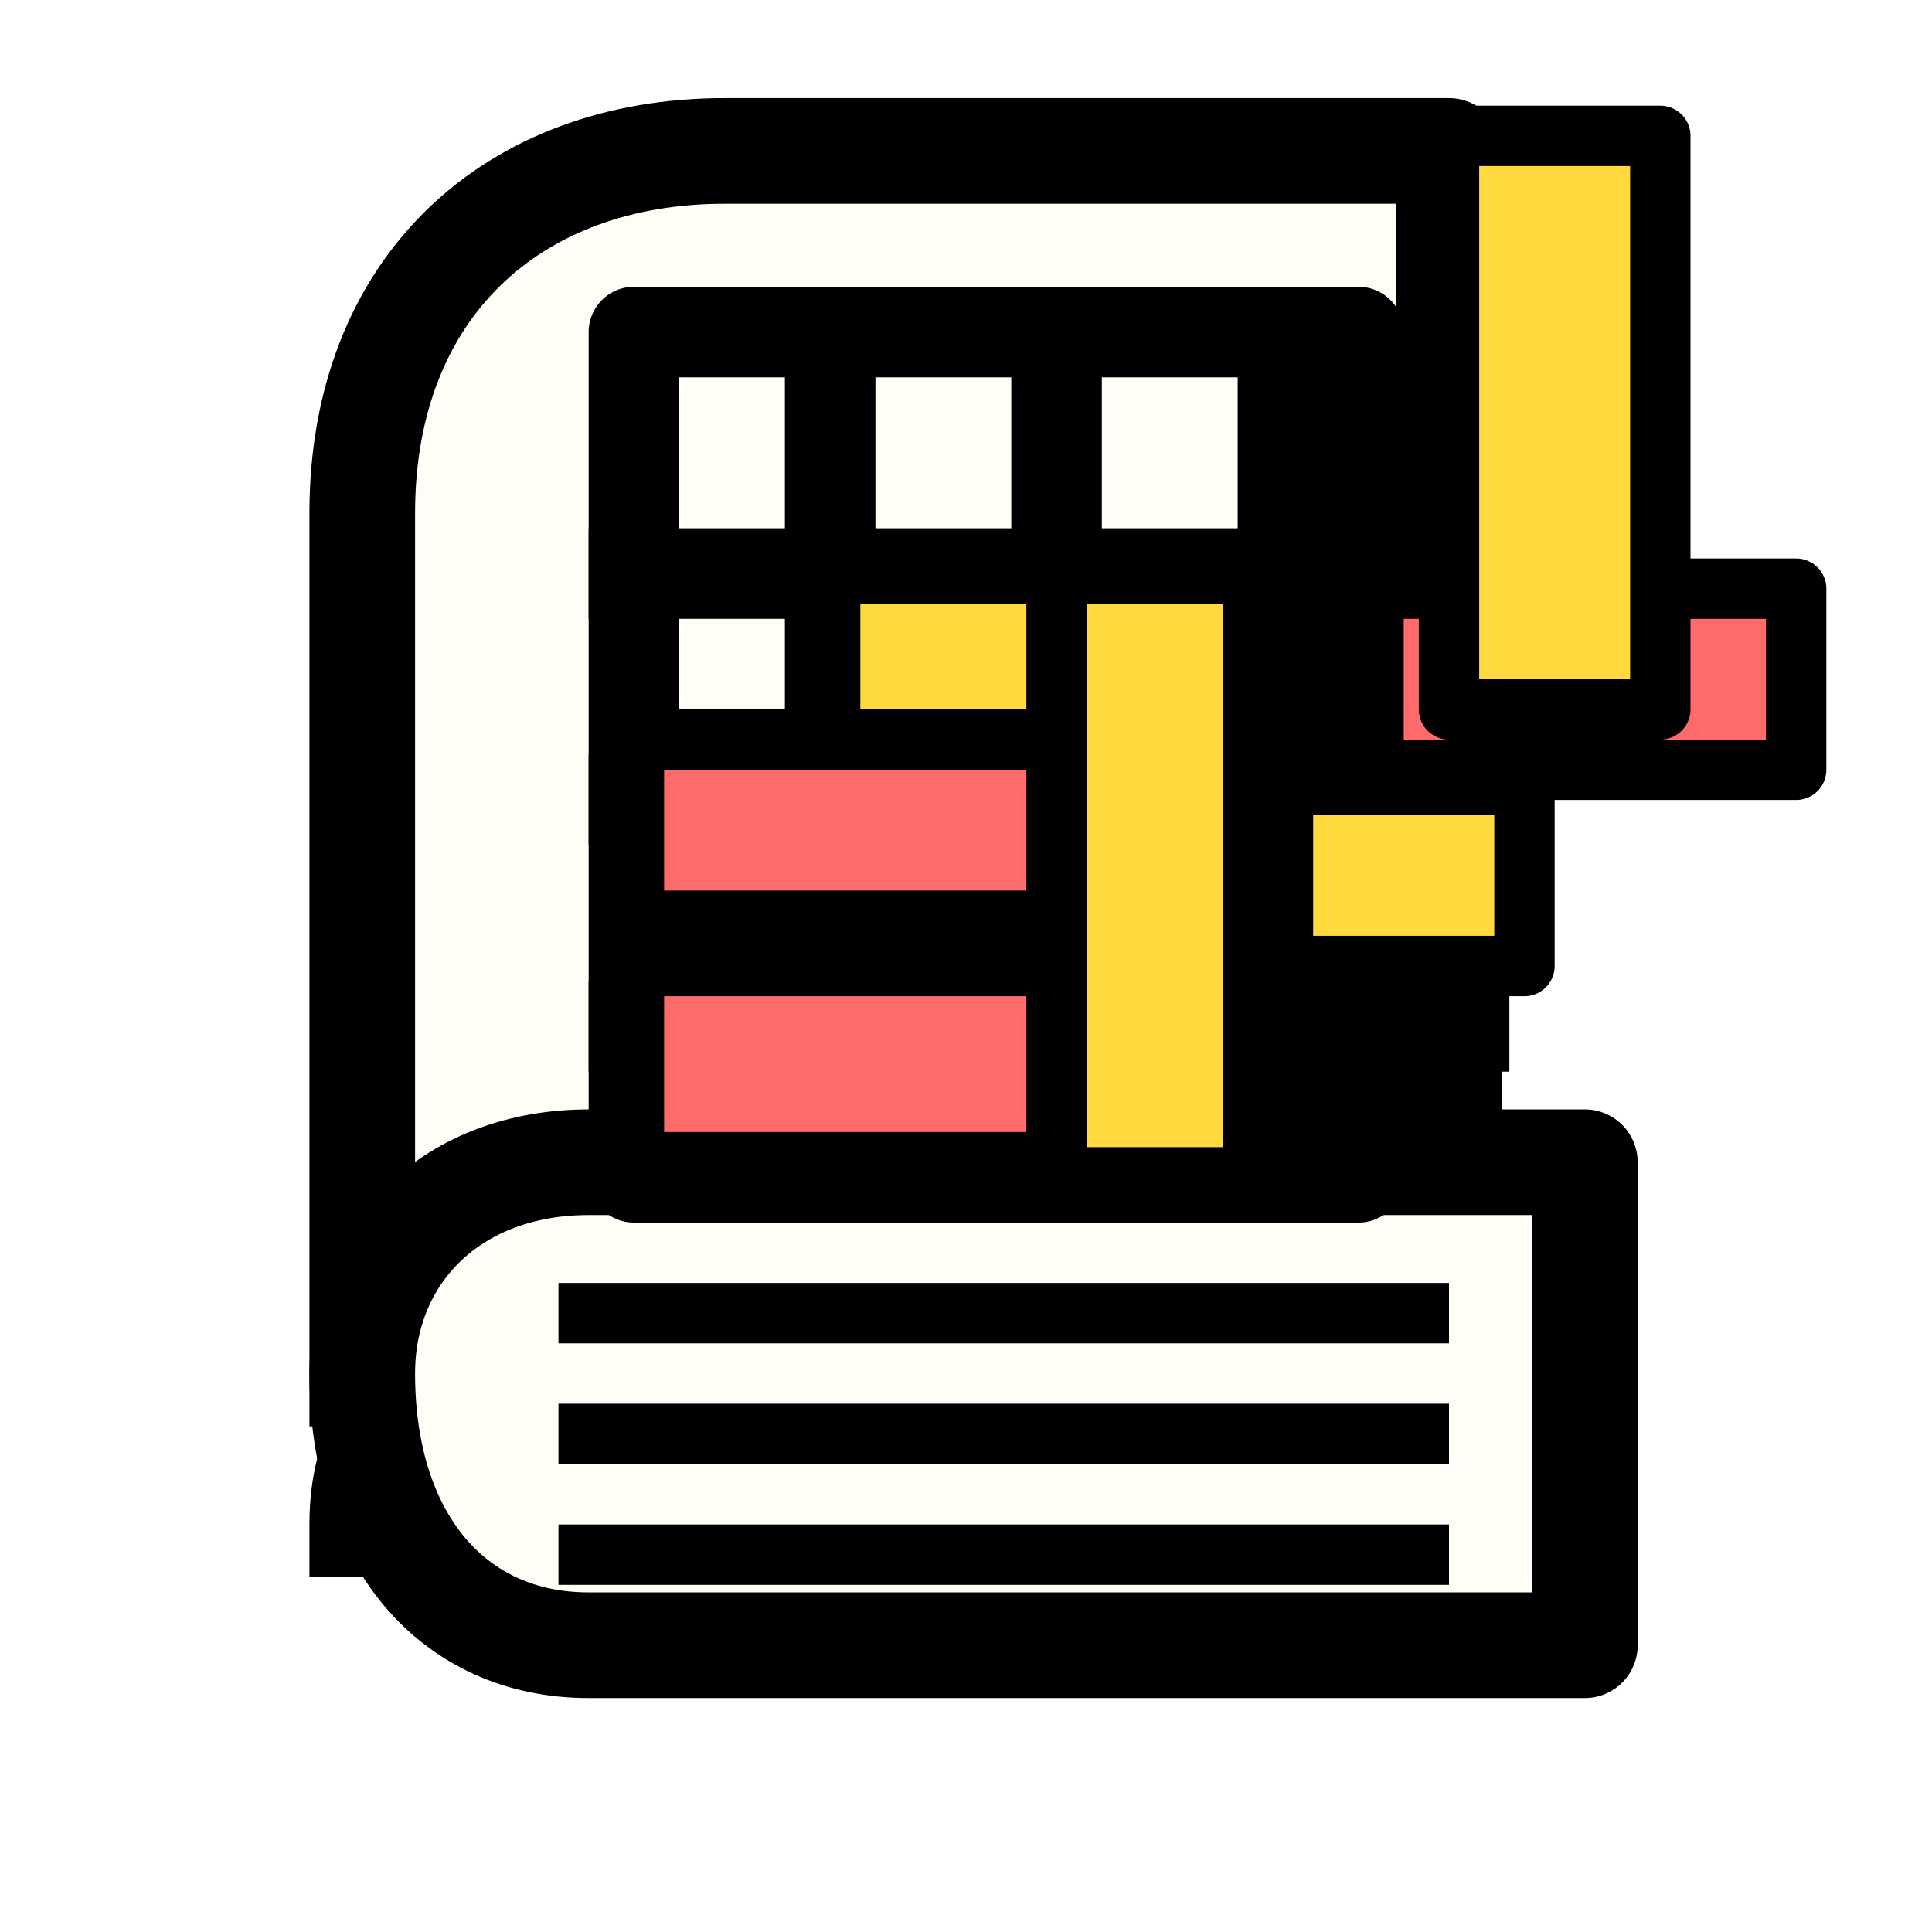
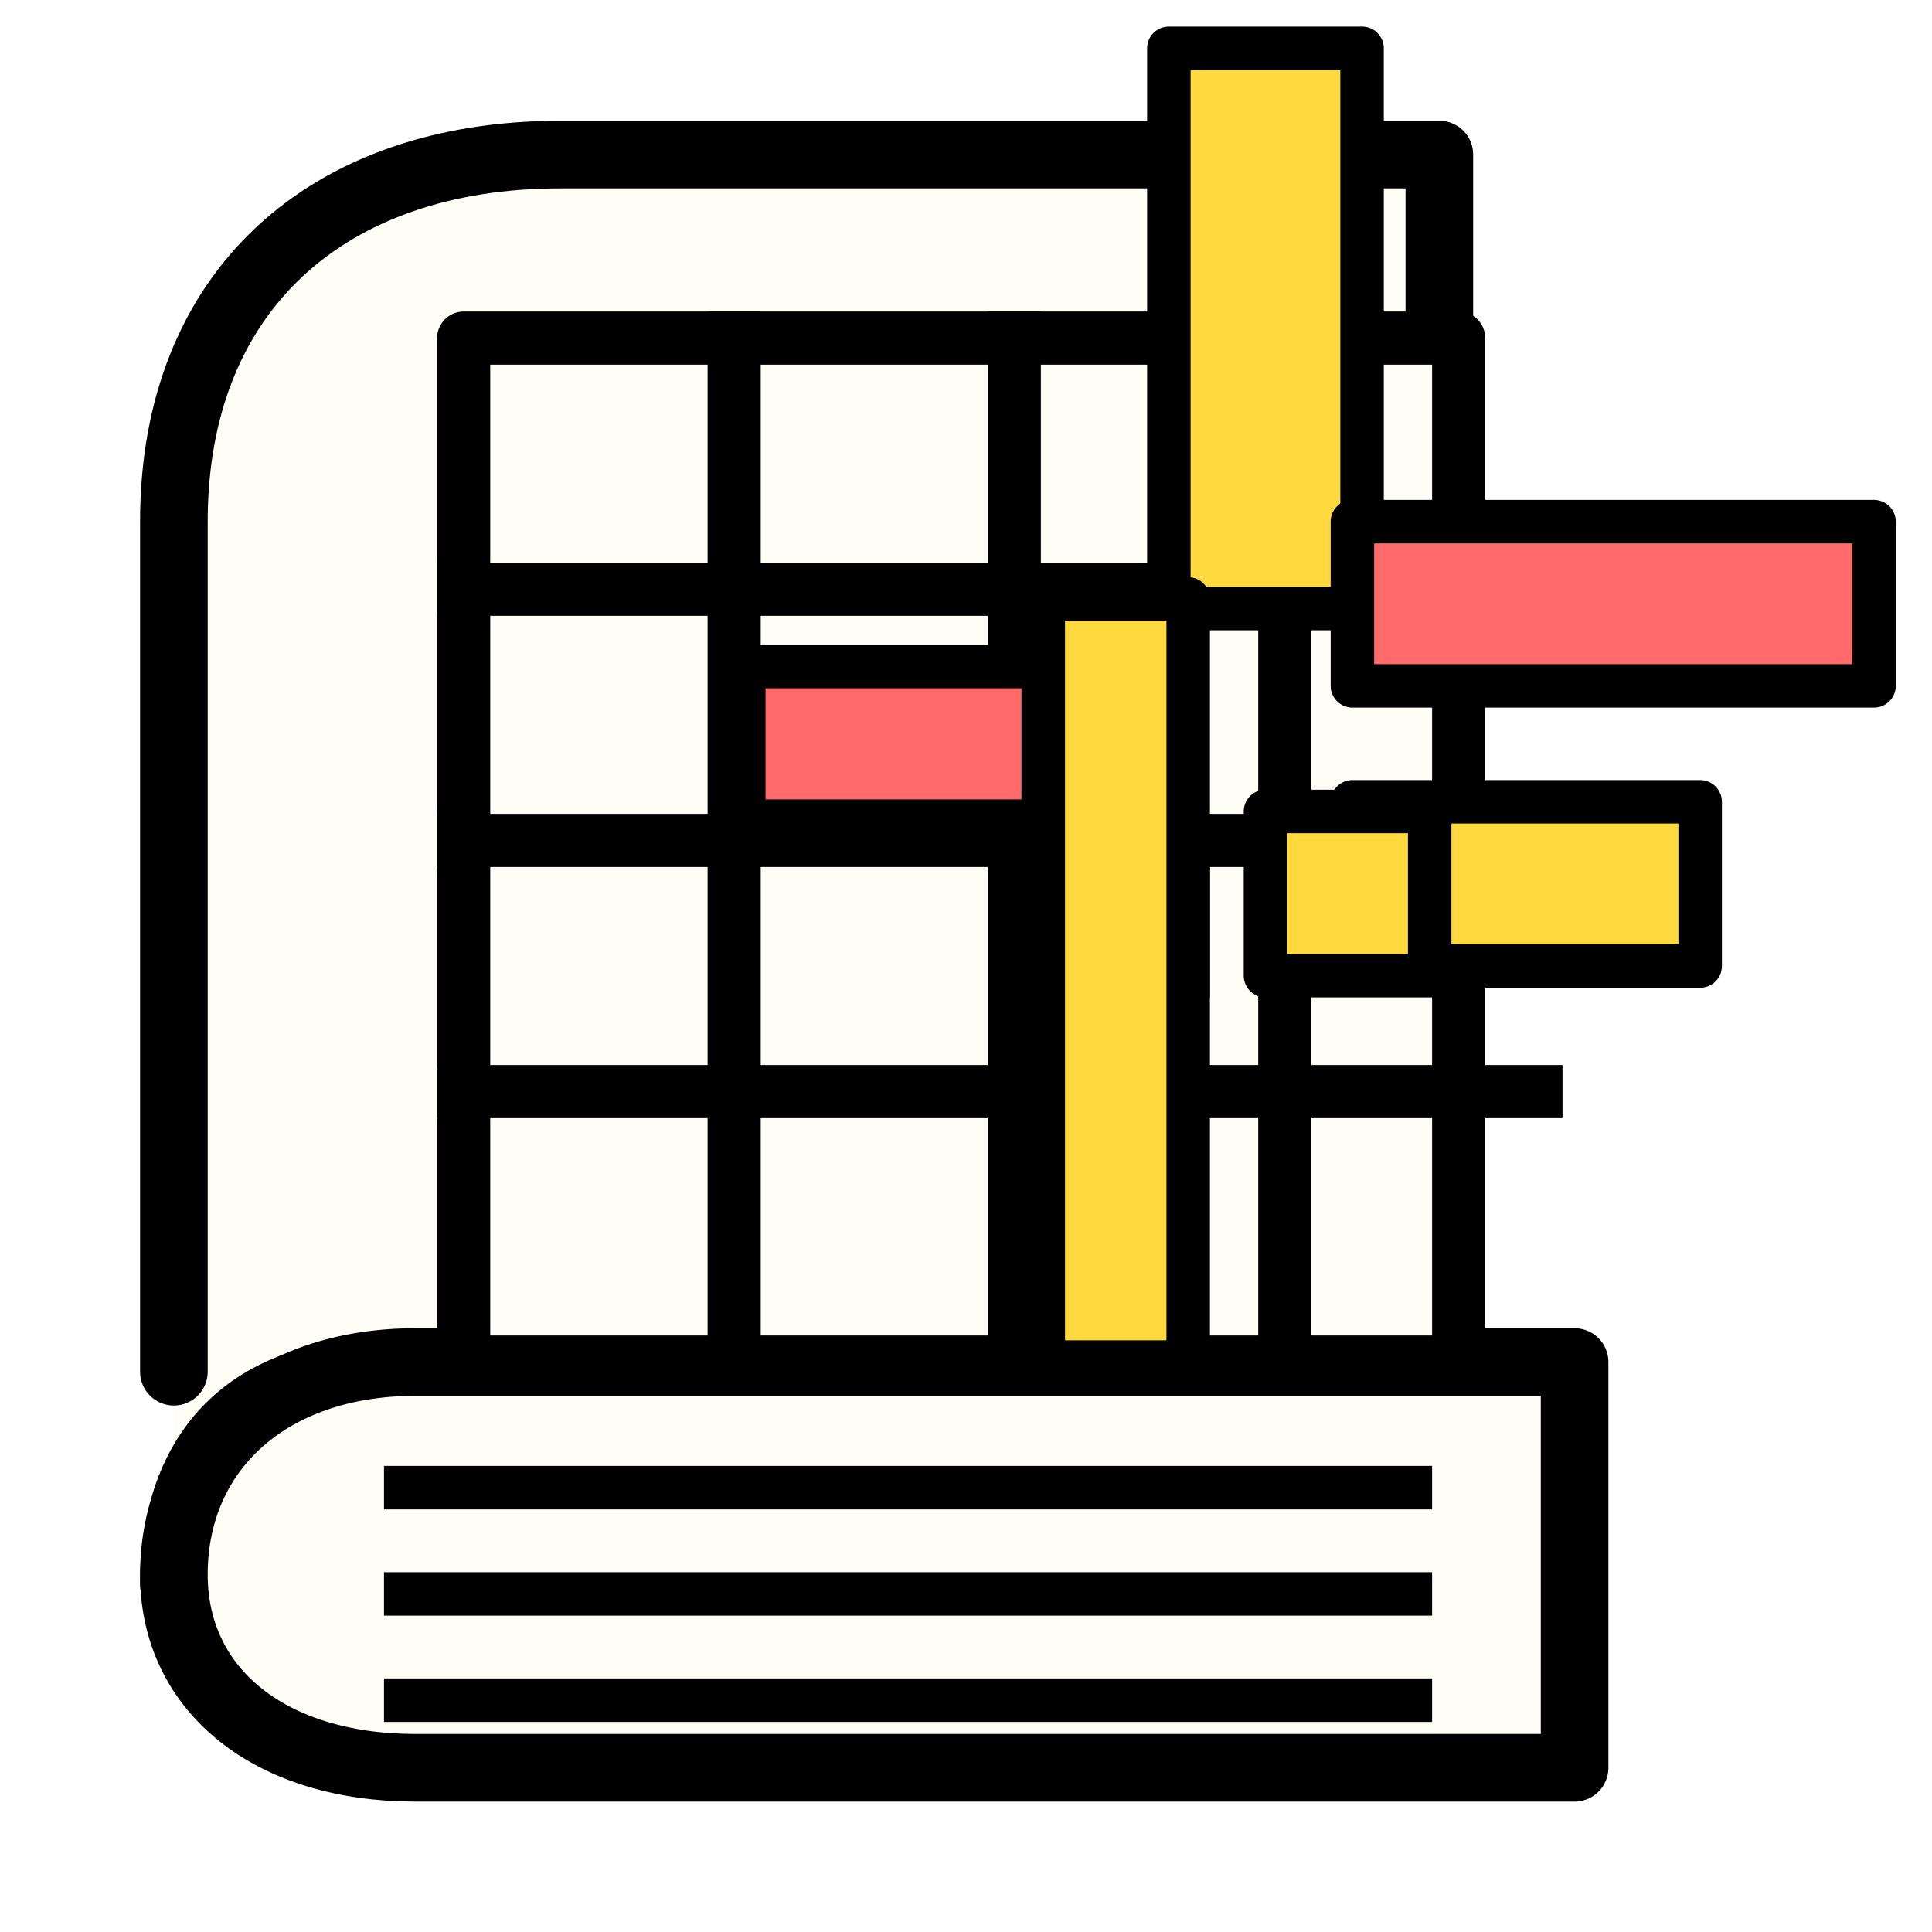
- <svg xmlns="http://www.w3.org/2000/svg" width="128" height="128" viewBox="0 0 128 128" role="img" aria-labelledby="title">
-   <g fill="none" stroke="#000" stroke-linecap="square" stroke-linejoin="round">
-     <path d="M24 91V34c0-15 10-24 24-24h48v81H34c-7 0-10 4-10 10" fill="#fffdf5" stroke-width="7" />
-     <path d="M24 91c0-8 6-14 15-14h66v32H39c-9 0-15-7-15-18Z" fill="#fffdf5" stroke-width="7" />
-     <path d="M39 87h55M39 95h55M39 103h55" stroke-width="4" />
-     <path d="M42 22h48v56H42z" fill="#fffdf5" stroke-width="6" />
-     <path d="M55 22v56M70 22v56M85 22v56" stroke-width="6" />
-     <path d="M42 38h61M42 53h55M42 68h55" stroke-width="6" />
-     <path d="M55 38h15v11H55zM85 52h16v12H85zM70 38h13v40H70z" fill="#ffd93d" stroke-width="4" />
-     <path d="M42 49h28v12H42zM42 64h28v13H42zM91 39h28v12H91z" fill="#ff6b6b" stroke-width="4" />
-     <path d="M96 9h14v38H96z" fill="#ffd93d" stroke-width="4" />
+ <svg xmlns="http://www.w3.org/2000/svg" width="128" height="128" viewBox="24 0 200 190" role="img" aria-labelledby="title">
+   <g fill="none" stroke="#000" stroke-linejoin="round">
+     <path d="M42 137V49c0-24 16-38 40-38h91v126H64c-14 0-22 8-22 22" fill="#fffdf5" stroke-width="7" stroke-linecap="round" />
+     <path d="M42 158c0-13 10-22 25-22h120v42H67c-15 0-25-8-25-20Z" fill="#fffdf5" stroke-width="7" stroke-linecap="round" />
+     <path d="M66 149h104M66 160h104M66 171h104" stroke-width="4.5" stroke-linecap="square" />
+     <path d="M72 30h103v106H72z" fill="#fffdf5" stroke-width="5.5" stroke-linecap="square" />
+     <path d="M100 30v106M129 30v106M157 30v106" stroke-width="5.5" stroke-linecap="square" />
+     <path d="M72 56h124M72 82h111M72 108h111" stroke-width="5.5" stroke-linecap="square" />
+     <path d="M145 0h20v58h-20z" fill="#ffd93d" stroke-width="4.5" stroke-linecap="square" />
+     <path d="M164 49h54v17h-54z" fill="#ff6b6b" stroke-width="4.5" stroke-linecap="square" />
+     <path d="M164 78h36v17h-36z" fill="#ffd93d" stroke-width="4.5" stroke-linecap="square" />
+     <path d="M101 64h31v16h-31zM131 82h16v16h-16z" fill="#ff6b6b" stroke-width="4.5" stroke-linecap="square" />
+     <path d="M132 57h15v79h-15zM155 79h17v17h-17z" fill="#ffd93d" stroke-width="4.5" stroke-linecap="square" />
  </g>
</svg>
